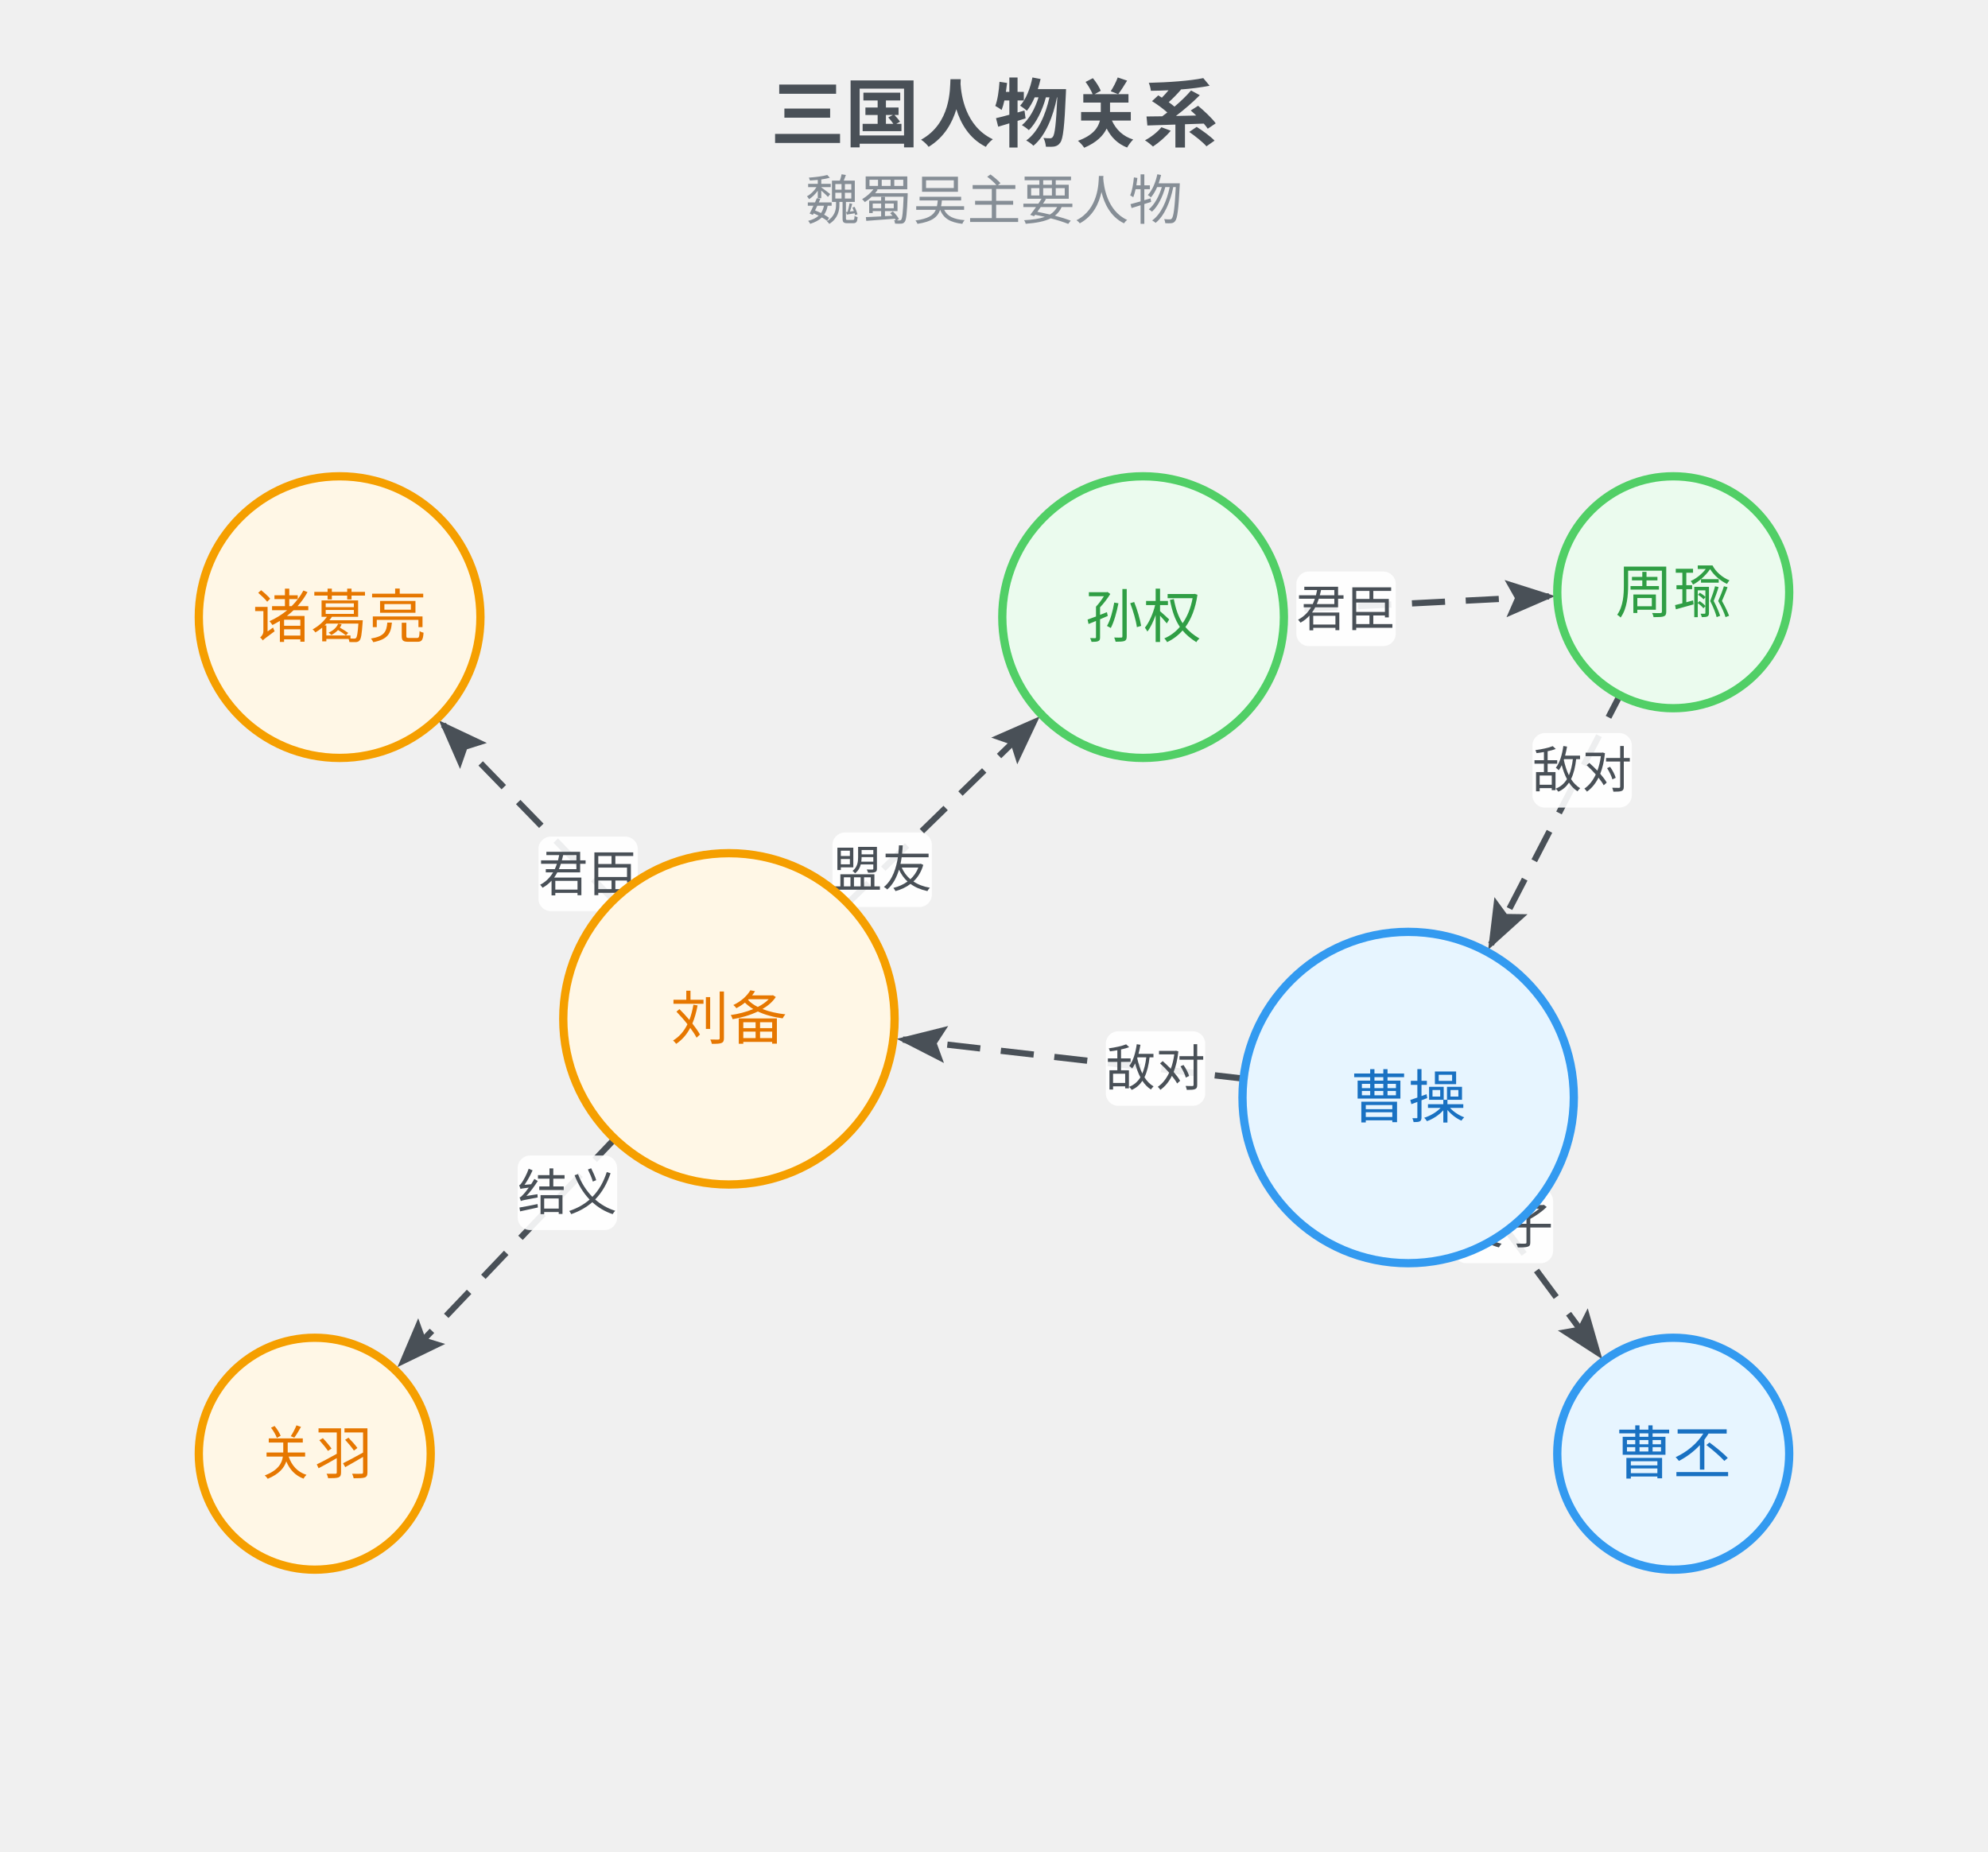
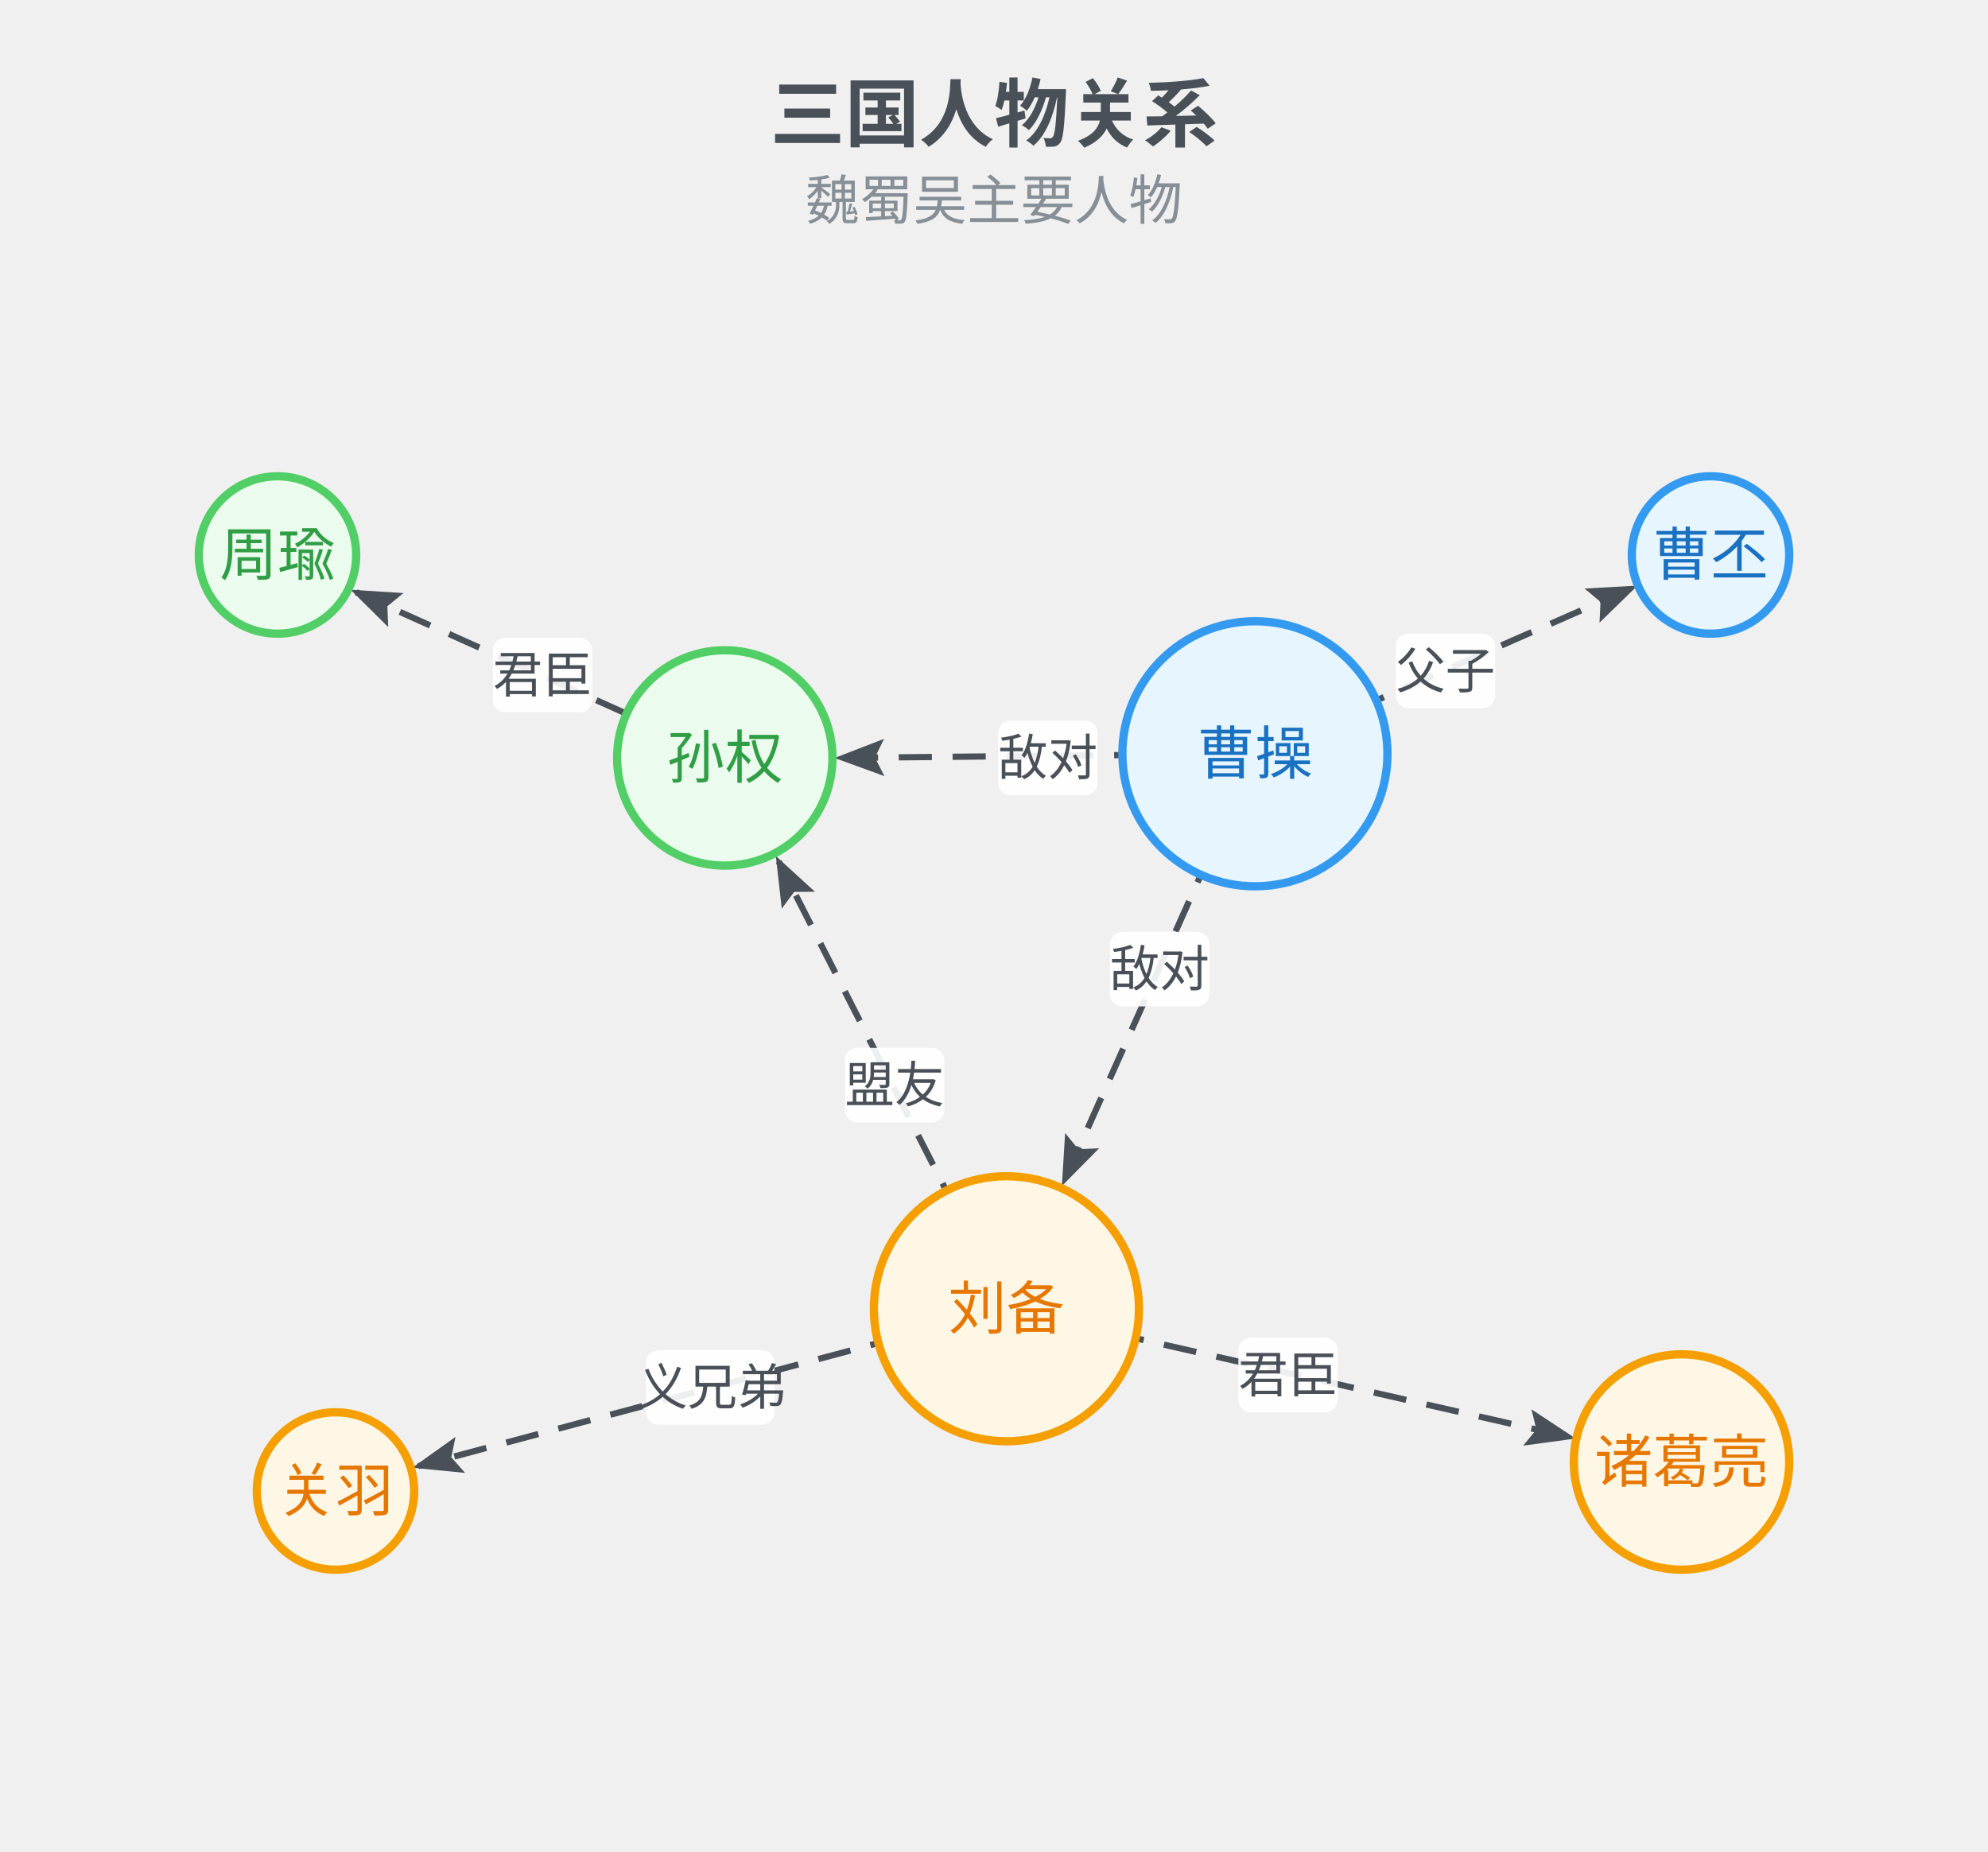
<svg xmlns="http://www.w3.org/2000/svg" width="480" height="447" viewBox="0 0 480 447">
  <text x="240" y="34" text-anchor="middle" font-family="Inter, system-ui, -apple-system, sans-serif" font-size="18" font-weight="700" fill="#495057">三国人物关系</text>
  <text x="240" y="53" text-anchor="middle" font-family="Inter, system-ui, -apple-system, sans-serif" font-size="13" fill="#868e96">魏蜀吴主要人物</text>
  <g class="network-diagram" transform="translate(0,67)">
    <defs>
      <marker id="net-1-arr" markerWidth="8" markerHeight="6" refX="7" refY="3" orient="auto" markerUnits="strokeWidth">
        <polygon points="0 0, 8 3, 0 6, 1.5 3" fill="#495057" />
      </marker>
      <style>.net-1-edge{stroke-dasharray:8 5;animation:net-1-dash 1.2s linear infinite;}@keyframes net-1-dash{to{stroke-dashoffset:-26;}}</style>
    </defs>
-     <line x1="340" y1="198" x2="386" y2="260" stroke="#495057" stroke-width="1.5" marker-end="url(#net-1-arr)" class="net-1-edge" />
-     <rect x="351" y="220" width="24" height="18" fill="white" rx="3" opacity="0.9" />
-     <text x="363" y="229" text-anchor="middle" dominant-baseline="middle" font-family="Inter, system-ui, -apple-system, sans-serif" font-size="12" fill="#495057">父子</text>
-     <line x1="176" y1="179" x2="107" y2="108" stroke="#495057" stroke-width="1.5" marker-end="url(#net-1-arr)" class="net-1-edge" />
-     <rect x="130" y="135" width="24" height="18" fill="white" rx="3" opacity="0.9" />
-     <text x="142" y="144" text-anchor="middle" dominant-baseline="middle" font-family="Inter, system-ui, -apple-system, sans-serif" font-size="12" fill="#495057">君臣</text>
-     <line x1="176" y1="179" x2="97" y2="262" stroke="#495057" stroke-width="1.5" marker-end="url(#net-1-arr)" class="net-1-edge" />
-     <rect x="125" y="212" width="24" height="18" fill="white" rx="3" opacity="0.9" />
-     <text x="137" y="221" text-anchor="middle" dominant-baseline="middle" font-family="Inter, system-ui, -apple-system, sans-serif" font-size="12" fill="#495057">结义</text>
-     <line x1="340" y1="198" x2="218" y2="184" stroke="#495057" stroke-width="1.5" marker-end="url(#net-1-arr)" class="net-1-edge" />
-     <rect x="267" y="182" width="24" height="18" fill="white" rx="3" opacity="0.9" />
-     <text x="279" y="191" text-anchor="middle" dominant-baseline="middle" font-family="Inter, system-ui, -apple-system, sans-serif" font-size="12" fill="#495057">敌对</text>
-     <line x1="176" y1="179" x2="250" y2="107" stroke="#495057" stroke-width="1.5" marker-end="url(#net-1-arr)" class="net-1-edge" />
-     <rect x="201" y="134" width="24" height="18" fill="white" rx="3" opacity="0.9" />
-     <text x="213" y="143" text-anchor="middle" dominant-baseline="middle" font-family="Inter, system-ui, -apple-system, sans-serif" font-size="12" fill="#495057">盟友</text>
-     <line x1="276" y1="82" x2="374" y2="77" stroke="#495057" stroke-width="1.5" marker-end="url(#net-1-arr)" class="net-1-edge" />
-     <rect x="313" y="71" width="24" height="18" fill="white" rx="3" opacity="0.9" />
-     <text x="325" y="80" text-anchor="middle" dominant-baseline="middle" font-family="Inter, system-ui, -apple-system, sans-serif" font-size="12" fill="#495057">君臣</text>
-     <line x1="404" y1="76" x2="360" y2="161" stroke="#495057" stroke-width="1.5" marker-end="url(#net-1-arr)" class="net-1-edge" />
-     <rect x="370" y="110" width="24" height="18" fill="white" rx="3" opacity="0.9" />
-     <text x="382" y="119" text-anchor="middle" dominant-baseline="middle" font-family="Inter, system-ui, -apple-system, sans-serif" font-size="12" fill="#495057">敌对</text>
-     <circle cx="340" cy="198" r="40" fill="#e7f5ff" stroke="#339af0" stroke-width="2" />
-     <text x="340" y="198" text-anchor="middle" dominant-baseline="middle" font-family="Inter, system-ui, -apple-system, sans-serif" font-size="14" fill="#1971c2">曹操</text>
-     <circle cx="404" cy="284" r="28" fill="#e7f5ff" stroke="#339af0" stroke-width="2" />
-     <text x="404" y="284" text-anchor="middle" dominant-baseline="middle" font-family="Inter, system-ui, -apple-system, sans-serif" font-size="14" fill="#1971c2">曹丕</text>
-     <circle cx="176" cy="179" r="40" fill="#fff7e6" stroke="#f59f00" stroke-width="2" />
-     <text x="176" y="179" text-anchor="middle" dominant-baseline="middle" font-family="Inter, system-ui, -apple-system, sans-serif" font-size="14" fill="#e67700">刘备</text>
-     <circle cx="82" cy="82" r="34" fill="#fff7e6" stroke="#f59f00" stroke-width="2" />
-     <text x="82" y="82" text-anchor="middle" dominant-baseline="middle" font-family="Inter, system-ui, -apple-system, sans-serif" font-size="14" fill="#e67700">诸葛亮</text>
-     <circle cx="76" cy="284" r="28" fill="#fff7e6" stroke="#f59f00" stroke-width="2" />
-     <text x="76" y="284" text-anchor="middle" dominant-baseline="middle" font-family="Inter, system-ui, -apple-system, sans-serif" font-size="14" fill="#e67700">关羽</text>
-     <circle cx="276" cy="82" r="34" fill="#ebfbee" stroke="#51cf66" stroke-width="2" />
-     <text x="276" y="82" text-anchor="middle" dominant-baseline="middle" font-family="Inter, system-ui, -apple-system, sans-serif" font-size="14" fill="#2f9e44">孙权</text>
-     <circle cx="404" cy="76" r="28" fill="#ebfbee" stroke="#51cf66" stroke-width="2" />
-     <text x="404" y="76" text-anchor="middle" dominant-baseline="middle" font-family="Inter, system-ui, -apple-system, sans-serif" font-size="14" fill="#2f9e44">周瑜</text>
+     <line x1="303" y1="115" x2="394" y2="75" stroke="#495057" stroke-width="1.5" marker-end="url(#net-1-arr)" class="net-1-edge" />
+     <rect x="337" y="86" width="24" height="18" fill="white" rx="3" opacity="0.9" />
+     <text x="349" y="95" text-anchor="middle" dominant-baseline="middle" font-family="Inter, system-ui, -apple-system, sans-serif" font-size="12" fill="#495057">父子</text>
+     <line x1="243" y1="249" x2="379" y2="280" stroke="#495057" stroke-width="1.5" marker-end="url(#net-1-arr)" class="net-1-edge" />
+     <rect x="299" y="256" width="24" height="18" fill="white" rx="3" opacity="0.9" />
+     <text x="311" y="265" text-anchor="middle" dominant-baseline="middle" font-family="Inter, system-ui, -apple-system, sans-serif" font-size="12" fill="#495057">君臣</text>
+     <line x1="243" y1="249" x2="101" y2="287" stroke="#495057" stroke-width="1.5" marker-end="url(#net-1-arr)" class="net-1-edge" />
+     <rect x="156" y="259" width="31" height="18" fill="white" rx="3" opacity="0.9" />
+     <text x="172" y="268" text-anchor="middle" dominant-baseline="middle" font-family="Inter, system-ui, -apple-system, sans-serif" font-size="12" fill="#495057">义兄弟</text>
+     <line x1="303" y1="115" x2="257" y2="218" stroke="#495057" stroke-width="1.5" marker-end="url(#net-1-arr)" class="net-1-edge" />
+     <rect x="268" y="158" width="24" height="18" fill="white" rx="3" opacity="0.9" />
+     <text x="280" y="167" text-anchor="middle" dominant-baseline="middle" font-family="Inter, system-ui, -apple-system, sans-serif" font-size="12" fill="#495057">敌对</text>
+     <line x1="243" y1="249" x2="188" y2="141" stroke="#495057" stroke-width="1.5" marker-end="url(#net-1-arr)" class="net-1-edge" />
+     <rect x="204" y="186" width="24" height="18" fill="white" rx="3" opacity="0.9" />
+     <text x="216" y="195" text-anchor="middle" dominant-baseline="middle" font-family="Inter, system-ui, -apple-system, sans-serif" font-size="12" fill="#495057">盟友</text>
+     <line x1="175" y1="116" x2="86" y2="76" stroke="#495057" stroke-width="1.5" marker-end="url(#net-1-arr)" class="net-1-edge" />
+     <rect x="119" y="87" width="24" height="18" fill="white" rx="3" opacity="0.9" />
+     <text x="131" y="96" text-anchor="middle" dominant-baseline="middle" font-family="Inter, system-ui, -apple-system, sans-serif" font-size="12" fill="#495057">君臣</text>
+     <line x1="303" y1="115" x2="203" y2="116" stroke="#495057" stroke-width="1.5" marker-end="url(#net-1-arr)" class="net-1-edge" />
+     <rect x="241" y="107" width="24" height="18" fill="white" rx="3" opacity="0.9" />
+     <text x="253" y="116" text-anchor="middle" dominant-baseline="middle" font-family="Inter, system-ui, -apple-system, sans-serif" font-size="12" fill="#495057">敌对</text>
+     <circle cx="303" cy="115" r="32" fill="#e7f5ff" stroke="#339af0" stroke-width="2" />
+     <text x="303" y="115" text-anchor="middle" dominant-baseline="middle" font-family="Inter, system-ui, -apple-system, sans-serif" font-size="14" fill="#1971c2">曹操</text>
+     <circle cx="413" cy="67" r="19" fill="#e7f5ff" stroke="#339af0" stroke-width="2" />
+     <text x="413" y="67" text-anchor="middle" dominant-baseline="middle" font-family="Inter, system-ui, -apple-system, sans-serif" font-size="14" fill="#1971c2">曹丕</text>
+     <circle cx="243" cy="249" r="32" fill="#fff7e6" stroke="#f59f00" stroke-width="2" />
+     <text x="243" y="249" text-anchor="middle" dominant-baseline="middle" font-family="Inter, system-ui, -apple-system, sans-serif" font-size="14" fill="#e67700">刘备</text>
+     <circle cx="406" cy="286" r="26" fill="#fff7e6" stroke="#f59f00" stroke-width="2" />
+     <text x="406" y="286" text-anchor="middle" dominant-baseline="middle" font-family="Inter, system-ui, -apple-system, sans-serif" font-size="14" fill="#e67700">诸葛亮</text>
+     <circle cx="81" cy="293" r="19" fill="#fff7e6" stroke="#f59f00" stroke-width="2" />
+     <text x="81" y="293" text-anchor="middle" dominant-baseline="middle" font-family="Inter, system-ui, -apple-system, sans-serif" font-size="14" fill="#e67700">关羽</text>
+     <circle cx="175" cy="116" r="26" fill="#ebfbee" stroke="#51cf66" stroke-width="2" />
+     <text x="175" y="116" text-anchor="middle" dominant-baseline="middle" font-family="Inter, system-ui, -apple-system, sans-serif" font-size="14" fill="#2f9e44">孙权</text>
+     <circle cx="67" cy="67" r="19" fill="#ebfbee" stroke="#51cf66" stroke-width="2" />
+     <text x="67" y="67" text-anchor="middle" dominant-baseline="middle" font-family="Inter, system-ui, -apple-system, sans-serif" font-size="14" fill="#2f9e44">周瑜</text>
  </g>
</svg>
